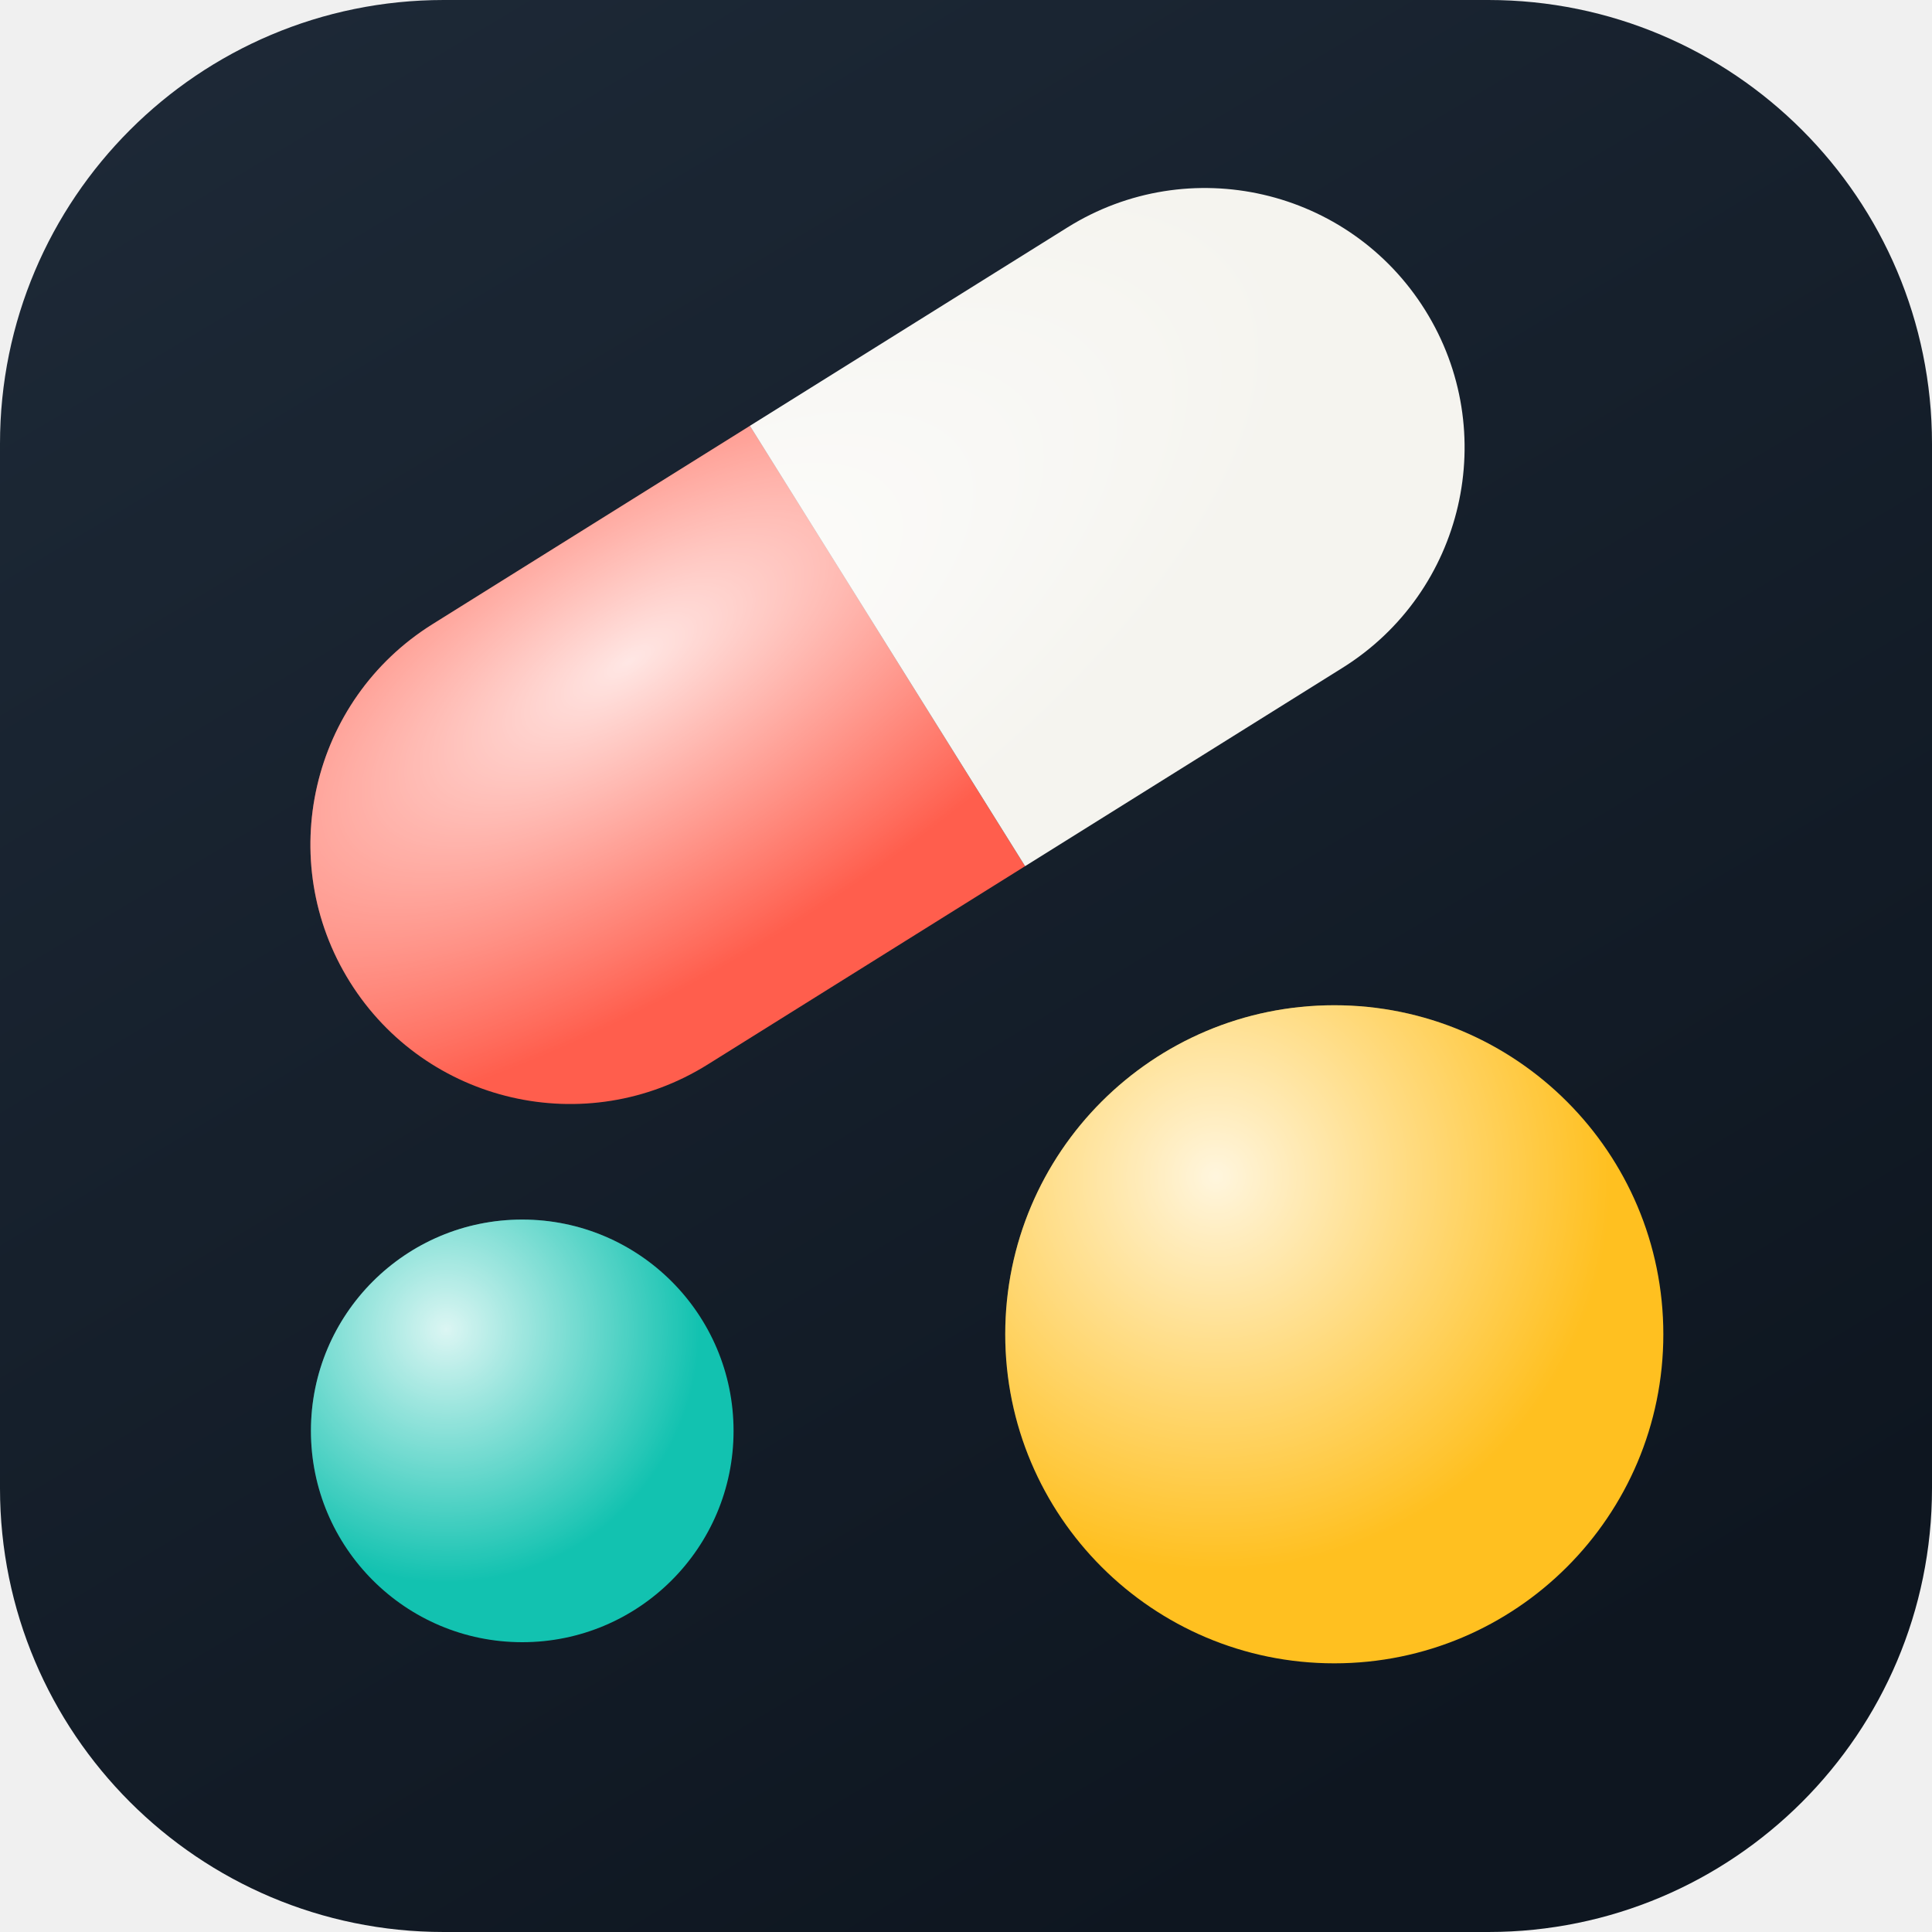
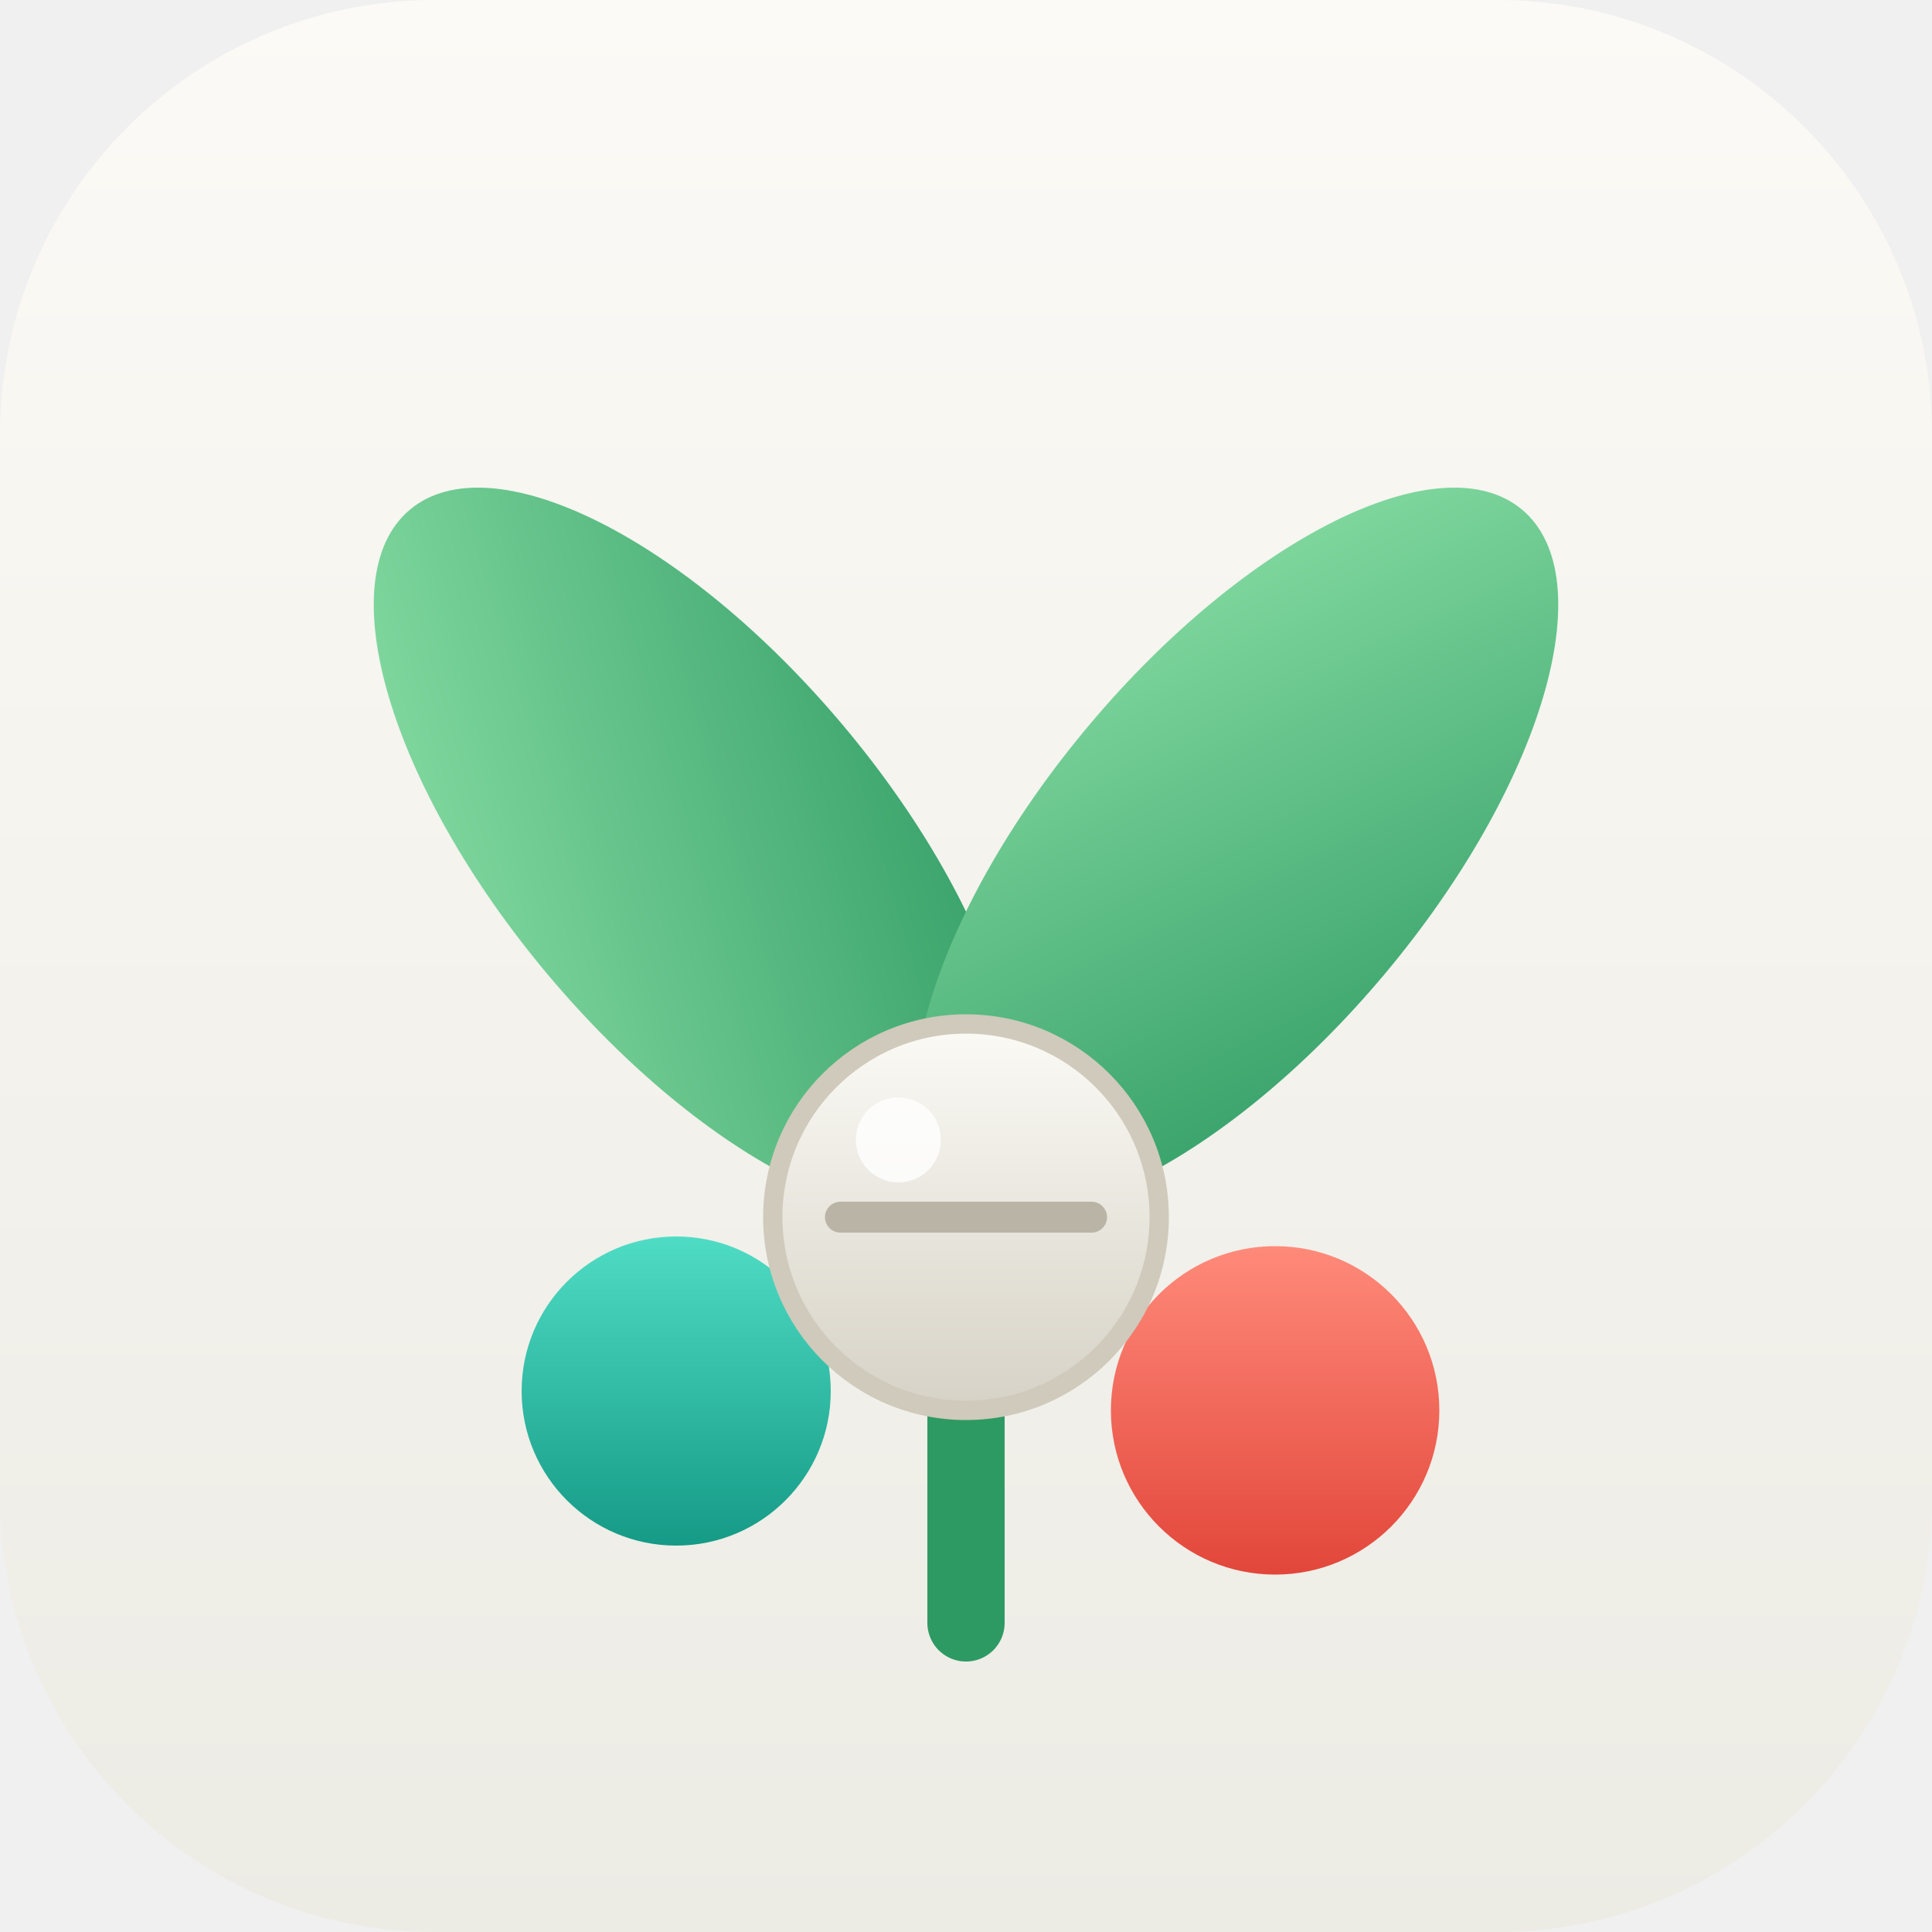
- <svg xmlns="http://www.w3.org/2000/svg" viewBox="0 0 64 64">
+ <svg xmlns="http://www.w3.org/2000/svg" viewBox="0 0 100 100">
  <defs>
-     <linearGradient id="bg" x1="0" y1="0" x2="0.6" y2="1">
-       <stop offset="0" stop-color="#1E2A38" />
-       <stop offset="1" stop-color="#0E1620" />
+     <linearGradient id="bg" x1="0" y1="0" x2="0" y2="1">
+       <stop offset="0" stop-color="#fbfaf6" />
+       <stop offset="1" stop-color="#ecebe4" />
    </linearGradient>
-     <radialGradient id="hi" cx="0.32" cy="0.26" r="0.6">
-       <stop offset="0" stop-color="#fff" stop-opacity=".85" />
-       <stop offset="1" stop-color="#fff" stop-opacity="0" />
-     </radialGradient>
-     <clipPath id="cap">
-       <rect x="-21" y="-8.6" width="42" height="17.2" rx="8.6" />
-     </clipPath>
+     <linearGradient id="red" x1="0" y1="0" x2="0" y2="1">
+       <stop offset="0" stop-color="#ff8a7a" />
+       <stop offset="1" stop-color="#e2463a" />
+     </linearGradient>
+     <linearGradient id="wht" x1="0" y1="0" x2="0" y2="1">
+       <stop offset="0" stop-color="#fbfaf5" />
+       <stop offset="1" stop-color="#d6d2c6" />
+     </linearGradient>
+     <linearGradient id="teal" x1="0" y1="0" x2="0" y2="1">
+       <stop offset="0" stop-color="#4fdcc4" />
+       <stop offset="1" stop-color="#159a86" />
+     </linearGradient>
+     <linearGradient id="grn" x1="0" y1="0" x2="1" y2="1">
+       <stop offset="0" stop-color="#8be0a6" />
+       <stop offset="1" stop-color="#2e9a63" />
+     </linearGradient>
  </defs>
-   <rect width="64" height="64" rx="14.7" fill="url(#bg)" />
-   <g transform="translate(29.4 21.4) rotate(-32)">
-     <g clip-path="url(#cap)">
-       <rect x="-21" y="-8.6" width="21" height="17.2" fill="#FF5E4D" />
-       <rect x="0" y="-8.6" width="21" height="17.2" fill="#F5F4EF" />
-       <rect x="-21" y="-8.6" width="42" height="17.2" fill="url(#hi)" />
-     </g>
-   </g>
-   <circle cx="44.2" cy="44.2" r="10.9" fill="#FFC020" />
-   <circle cx="44.2" cy="44.2" r="10.9" fill="url(#hi)" />
-   <circle cx="17.3" cy="47.4" r="7" fill="#12C2B0" />
-   <circle cx="17.3" cy="47.4" r="7" fill="url(#hi)" />
+   <rect width="100" height="100" rx="22.5" fill="url(#bg)" />
+   <path d="M50 64 L50 84" stroke="#2e9a63" stroke-width="4" stroke-linecap="round" />
+   <ellipse cx="36" cy="44" rx="10" ry="23" fill="url(#grn)" transform="rotate(-40 36 44)" />
+   <ellipse cx="64" cy="44" rx="10" ry="23" fill="url(#grn)" transform="rotate(40 64 44)" />
+   <circle cx="35" cy="72" r="8" fill="url(#teal)" />
+   <circle cx="66" cy="73" r="8.5" fill="url(#red)" />
+   <circle cx="50" cy="63" r="10" fill="url(#wht)" stroke="#cfcabb" stroke-width="1" />
+   <path d="M43.5 63 H56.5" stroke="#b9b4a6" stroke-width="1.6" stroke-linecap="round" />
+   <circle cx="46.5" cy="59" r="2.2" fill="#fff" opacity="0.8" />
</svg>
